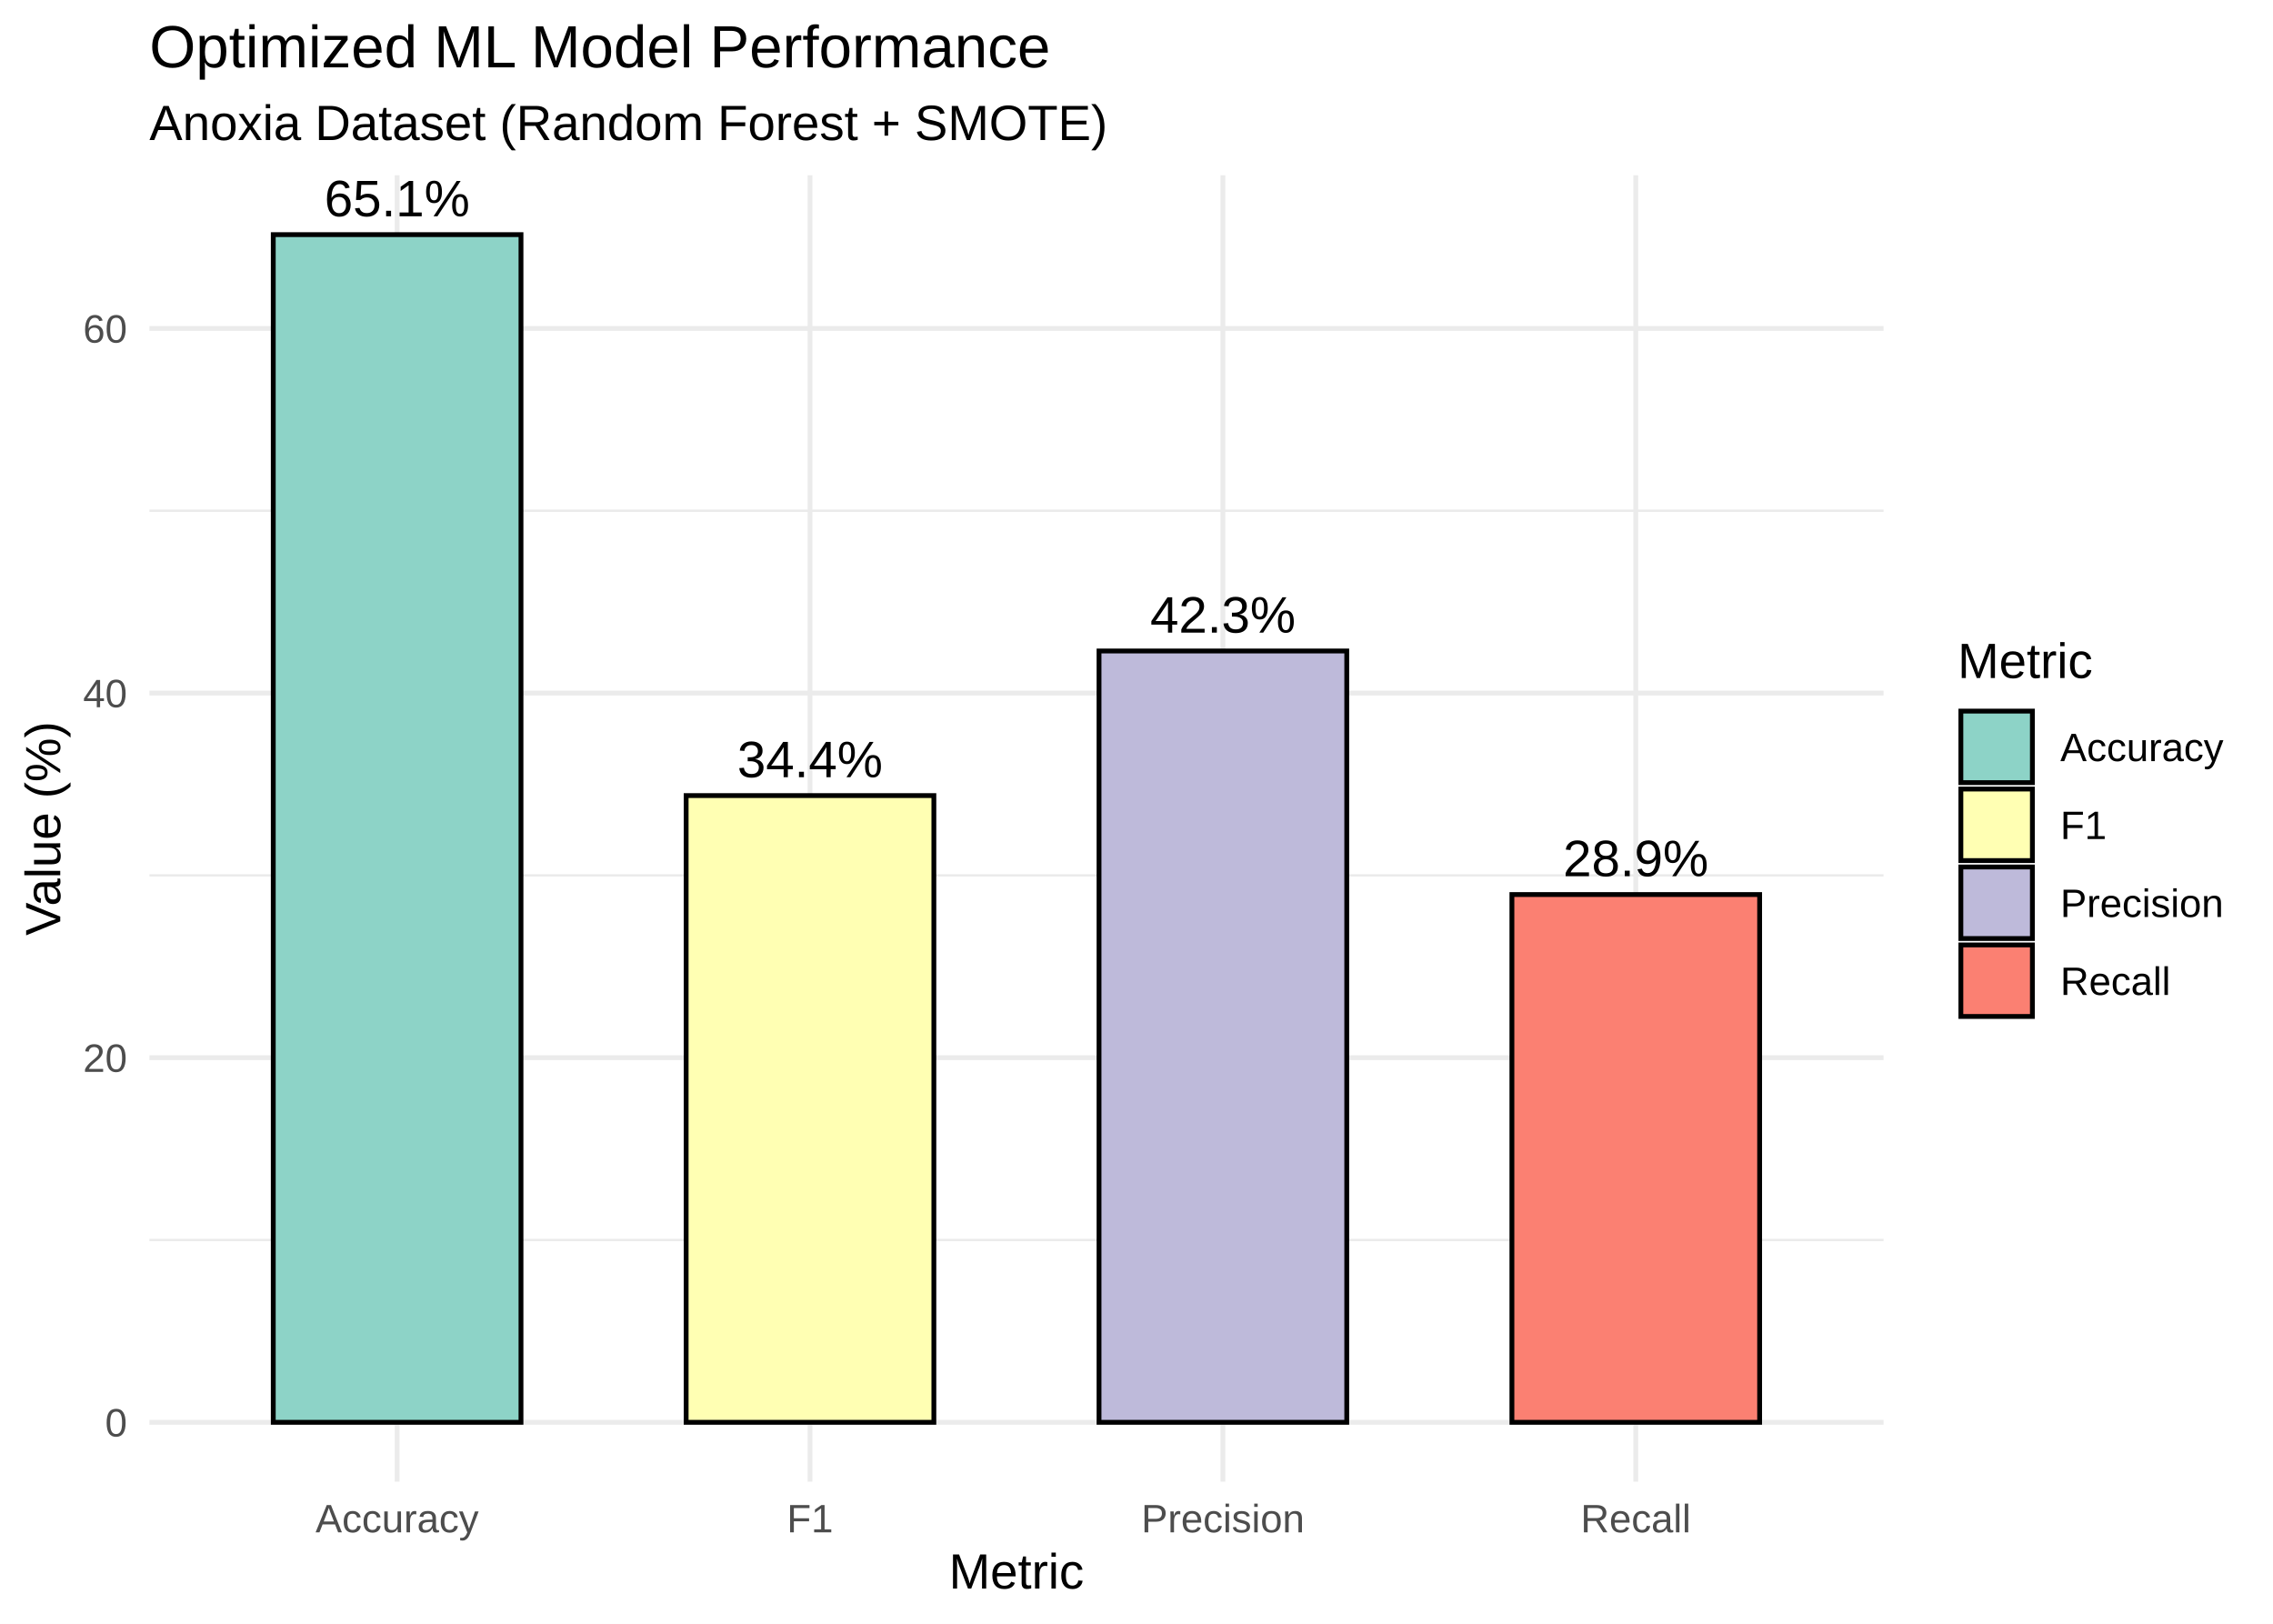
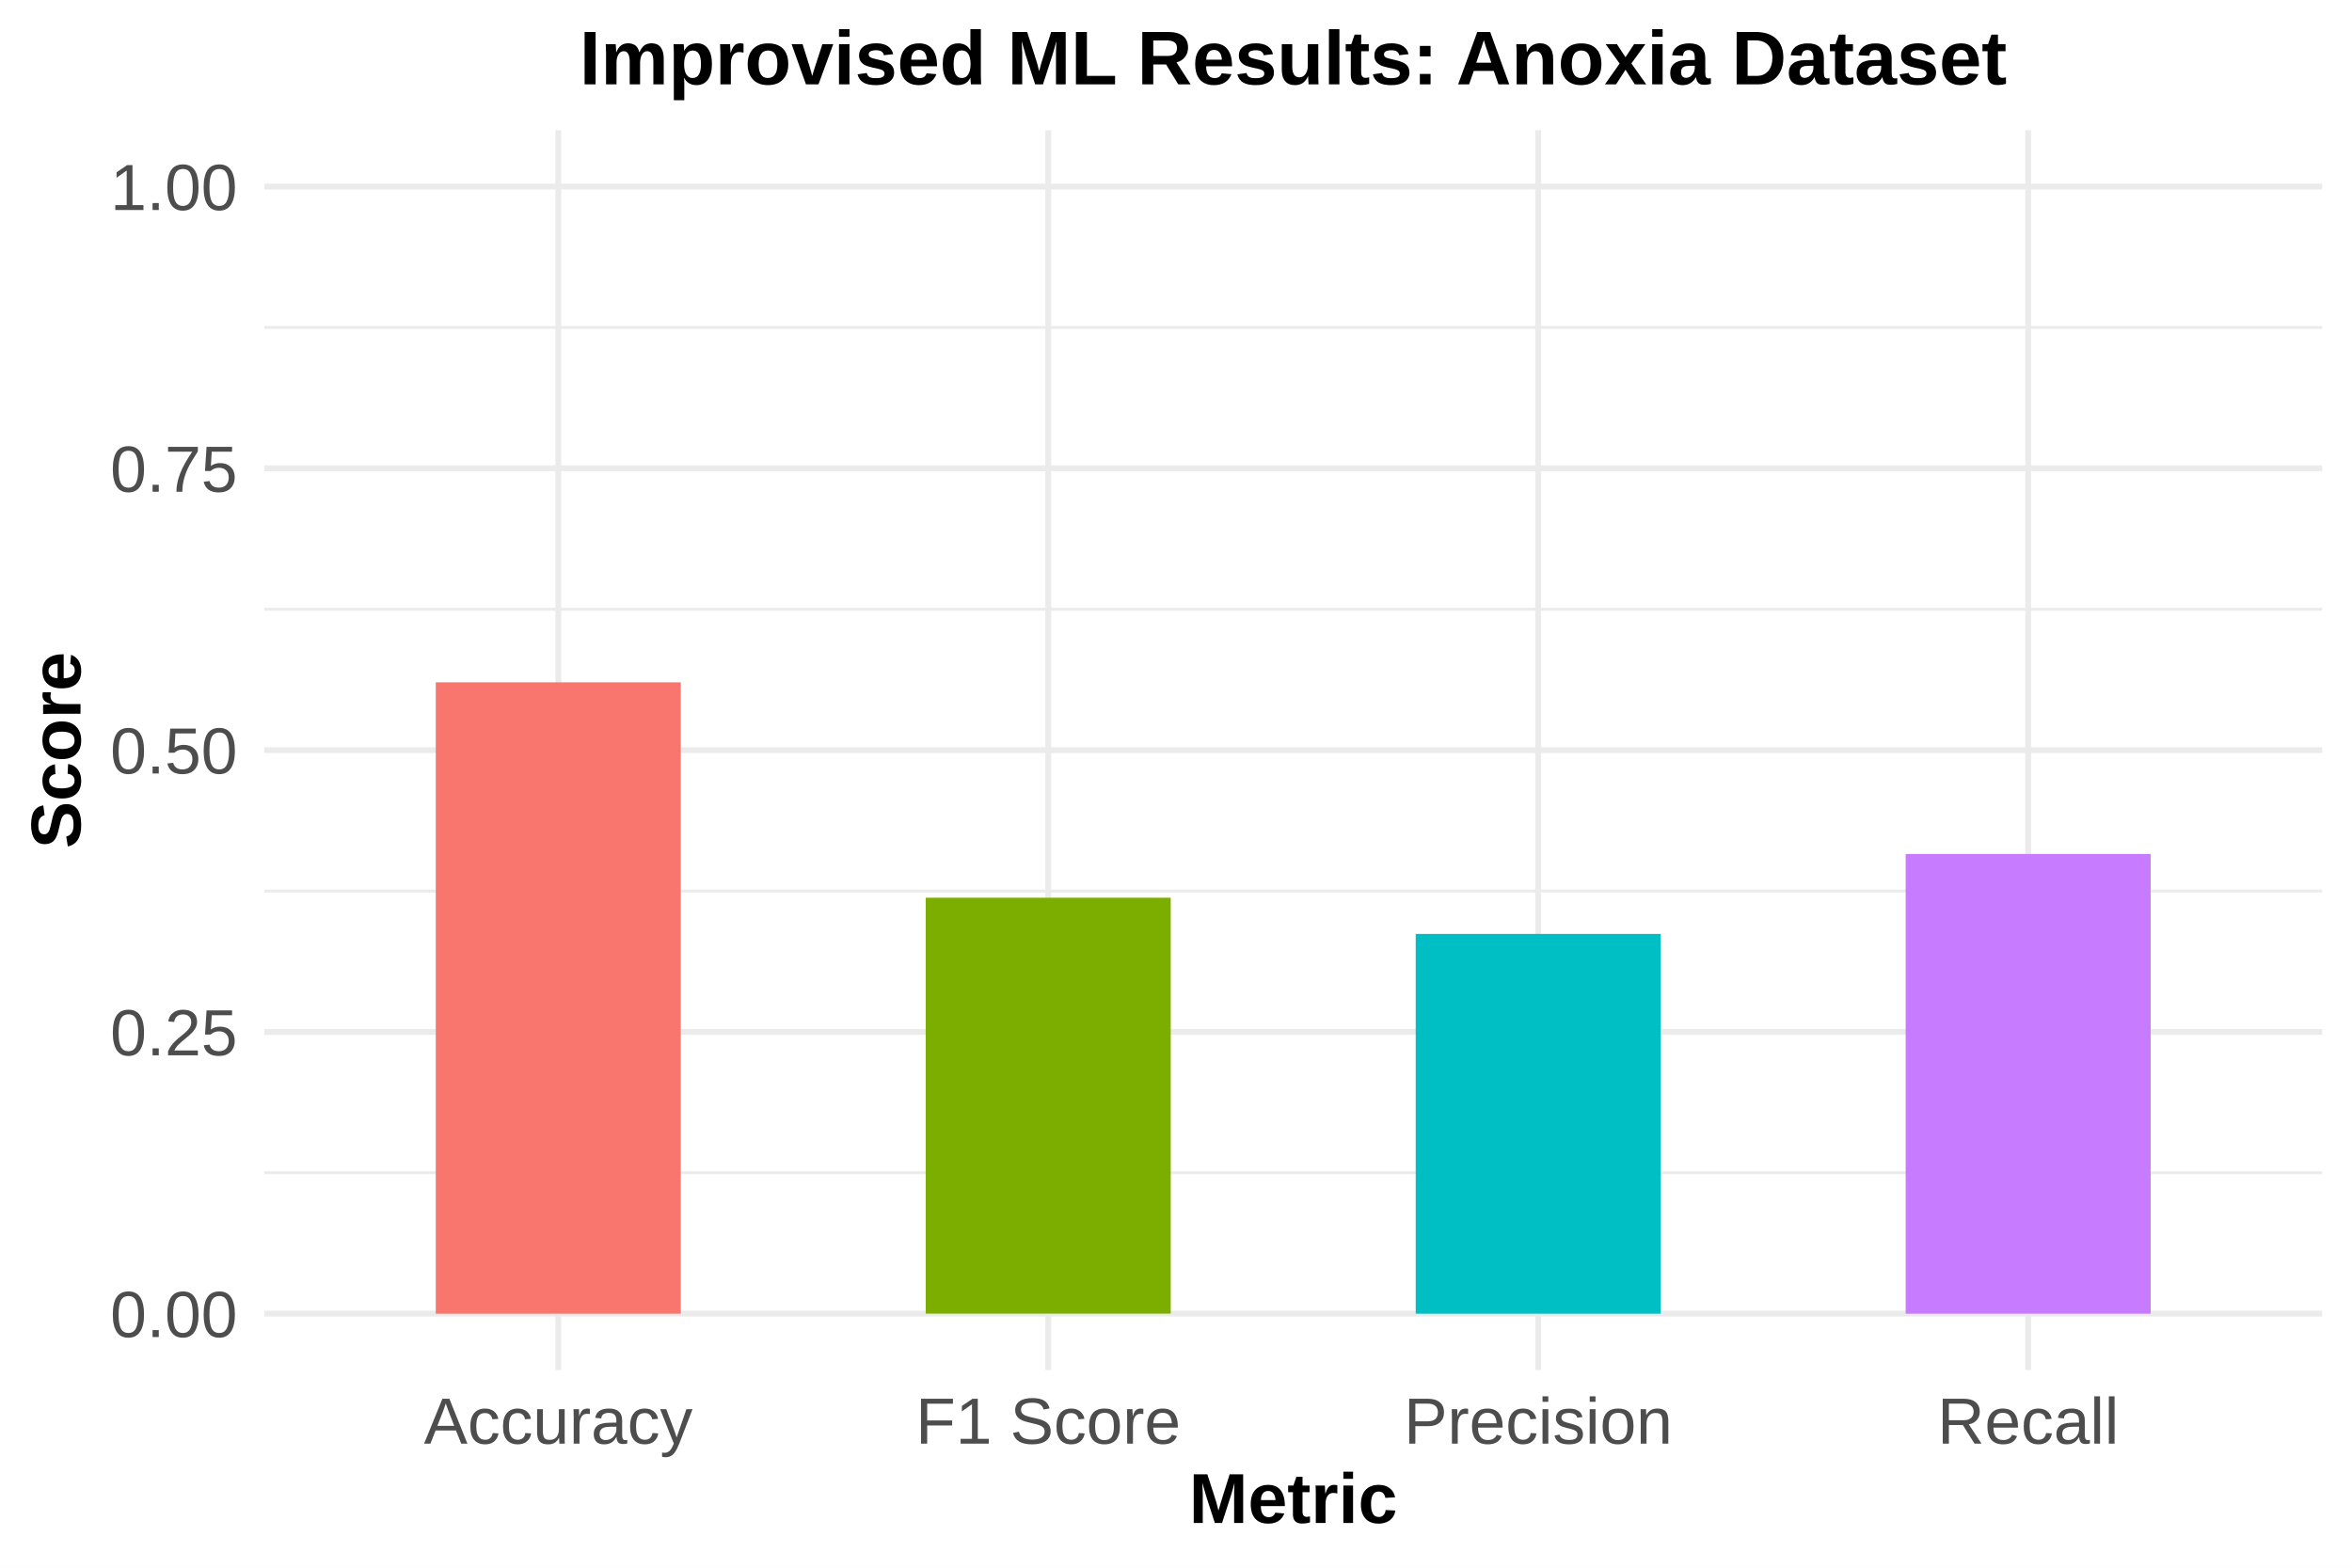
- <svg xmlns="http://www.w3.org/2000/svg" width="504.00pt" height="360.00pt" viewBox="0 0 504.00 360.00">
+ <svg xmlns="http://www.w3.org/2000/svg" width="432.00pt" height="288.00pt" viewBox="0 0 432.00 288.00">
  <g class="svglite">
    <defs>
      <style type="text/css">
    .svglite line, .svglite polyline, .svglite polygon, .svglite path, .svglite rect, .svglite circle {
      fill: none;
      stroke: #000000;
      stroke-linecap: round;
      stroke-linejoin: round;
      stroke-miterlimit: 10.00;
    }
    .svglite text {
      white-space: pre;
    }
    .svglite g.glyphgroup path {
      fill: inherit;
      stroke: none;
    }
  </style>
    </defs>
    <rect width="100%" height="100%" style="stroke: none; fill: #FFFFFF;" />
    <defs>
-       <clipPath id="cpMC4wMHw1MDQuMDB8MC4wMHwzNjAuMDA=">
-         <rect x="0.00" y="0.00" width="504.00" height="360.00" />
+       <clipPath id="cpMC4wMHw0MzIuMDB8MC4wMHwyODguMDA=">
+         <rect x="0.00" y="0.00" width="432.00" height="288.00" />
      </clipPath>
    </defs>
-     <g clip-path="url(#cpMC4wMHw1MDQuMDB8MC4wMHwzNjAuMDA=)">
-       <rect x="0.00" y="0.00" width="504.00" height="360.00" style="stroke-width: 1.07; stroke: none; fill: #FFFFFF;" />
+     <g clip-path="url(#cpMC4wMHw0MzIuMDB8MC4wMHwyODguMDA=)">
+       <rect x="0" y="0.00" width="432.00" height="288.00" style="stroke-width: 1.07; stroke: none; fill: #FFFFFF;" />
    </g>
    <defs>
-       <clipPath id="cpMzMuMTN8NDE3LjY0fDM4Ljg1fDMyOC41MA==">
-         <rect x="33.13" y="38.85" width="384.51" height="289.65" />
+       <clipPath id="cpNDguNTR8NDI2LjUyfDIzLjkzfDI1MS42OQ==">
+         <rect x="48.54" y="23.93" width="377.98" height="227.76" />
      </clipPath>
    </defs>
-     <g clip-path="url(#cpMzMuMTN8NDE3LjY0fDM4Ljg1fDMyOC41MA==)">
-       <polyline points="33.13,274.92 417.64,274.92 " style="stroke-width: 0.53; stroke: #EBEBEB; stroke-linecap: butt;" />
-       <polyline points="33.13,194.08 417.64,194.08 " style="stroke-width: 0.53; stroke: #EBEBEB; stroke-linecap: butt;" />
-       <polyline points="33.13,113.24 417.64,113.24 " style="stroke-width: 0.53; stroke: #EBEBEB; stroke-linecap: butt;" />
-       <polyline points="33.13,315.34 417.64,315.34 " style="stroke-width: 1.07; stroke: #EBEBEB; stroke-linecap: butt;" />
-       <polyline points="33.13,234.50 417.64,234.50 " style="stroke-width: 1.07; stroke: #EBEBEB; stroke-linecap: butt;" />
-       <polyline points="33.13,153.66 417.64,153.66 " style="stroke-width: 1.07; stroke: #EBEBEB; stroke-linecap: butt;" />
-       <polyline points="33.13,72.82 417.64,72.82 " style="stroke-width: 1.07; stroke: #EBEBEB; stroke-linecap: butt;" />
-       <polyline points="88.06,328.50 88.06,38.85 " style="stroke-width: 1.07; stroke: #EBEBEB; stroke-linecap: butt;" />
-       <polyline points="179.61,328.50 179.61,38.85 " style="stroke-width: 1.07; stroke: #EBEBEB; stroke-linecap: butt;" />
-       <polyline points="271.16,328.50 271.16,38.85 " style="stroke-width: 1.07; stroke: #EBEBEB; stroke-linecap: butt;" />
-       <polyline points="362.71,328.50 362.71,38.85 " style="stroke-width: 1.07; stroke: #EBEBEB; stroke-linecap: butt;" />
-       <rect x="60.59" y="52.02" width="54.93" height="263.32" style="stroke-width: 1.07; stroke-linecap: butt; stroke-linejoin: miter; fill: #8DD3C7;" />
-       <rect x="335.24" y="198.33" width="54.93" height="117.01" style="stroke-width: 1.07; stroke-linecap: butt; stroke-linejoin: miter; fill: #FB8072;" />
-       <rect x="243.69" y="144.33" width="54.93" height="171.01" style="stroke-width: 1.07; stroke-linecap: butt; stroke-linejoin: miter; fill: #BEBADA;" />
-       <rect x="152.14" y="176.39" width="54.93" height="138.95" style="stroke-width: 1.07; stroke-linecap: butt; stroke-linejoin: miter; fill: #FFFFB3;" />
-       <text x="88.06" y="47.95" text-anchor="middle" style="font-size: 11.38px; font-family: &quot;Arial&quot;;" textLength="32.25px" lengthAdjust="spacingAndGlyphs">65.1%</text>
-       <text x="362.71" y="194.26" text-anchor="middle" style="font-size: 11.38px; font-family: &quot;Arial&quot;;" textLength="32.25px" lengthAdjust="spacingAndGlyphs">28.9%</text>
-       <text x="271.16" y="140.26" text-anchor="middle" style="font-size: 11.38px; font-family: &quot;Arial&quot;;" textLength="32.25px" lengthAdjust="spacingAndGlyphs">42.3%</text>
-       <text x="179.61" y="172.32" text-anchor="middle" style="font-size: 11.38px; font-family: &quot;Arial&quot;;" textLength="32.25px" lengthAdjust="spacingAndGlyphs">34.4%</text>
+     <g clip-path="url(#cpNDguNTR8NDI2LjUyfDIzLjkzfDI1MS42OQ==)">
+       <polyline points="48.54,215.45 426.52,215.45 " style="stroke-width: 0.53; stroke: #EBEBEB; stroke-linecap: butt;" />
+       <polyline points="48.54,163.69 426.52,163.69 " style="stroke-width: 0.53; stroke: #EBEBEB; stroke-linecap: butt;" />
+       <polyline points="48.54,111.92 426.52,111.92 " style="stroke-width: 0.53; stroke: #EBEBEB; stroke-linecap: butt;" />
+       <polyline points="48.54,60.16 426.52,60.16 " style="stroke-width: 0.53; stroke: #EBEBEB; stroke-linecap: butt;" />
+       <polyline points="48.54,241.33 426.52,241.33 " style="stroke-width: 1.07; stroke: #EBEBEB; stroke-linecap: butt;" />
+       <polyline points="48.54,189.57 426.52,189.57 " style="stroke-width: 1.07; stroke: #EBEBEB; stroke-linecap: butt;" />
+       <polyline points="48.54,137.81 426.52,137.81 " style="stroke-width: 1.07; stroke: #EBEBEB; stroke-linecap: butt;" />
+       <polyline points="48.54,86.04 426.52,86.04 " style="stroke-width: 1.07; stroke: #EBEBEB; stroke-linecap: butt;" />
+       <polyline points="48.54,34.28 426.52,34.28 " style="stroke-width: 1.07; stroke: #EBEBEB; stroke-linecap: butt;" />
+       <polyline points="102.54,251.69 102.54,23.93 " style="stroke-width: 1.07; stroke: #EBEBEB; stroke-linecap: butt;" />
+       <polyline points="192.53,251.69 192.53,23.93 " style="stroke-width: 1.07; stroke: #EBEBEB; stroke-linecap: butt;" />
+       <polyline points="282.53,251.69 282.53,23.93 " style="stroke-width: 1.07; stroke: #EBEBEB; stroke-linecap: butt;" />
+       <polyline points="372.52,251.69 372.52,23.93 " style="stroke-width: 1.07; stroke: #EBEBEB; stroke-linecap: butt;" />
+       <rect x="80.04" y="125.35" width="45.00" height="115.99" style="stroke-width: 1.07; stroke: none; stroke-linecap: butt; stroke-linejoin: miter; fill: #F8766D;" />
+       <rect x="260.03" y="171.57" width="45.00" height="69.77" style="stroke-width: 1.07; stroke: none; stroke-linecap: butt; stroke-linejoin: miter; fill: #00BFC4;" />
+       <rect x="350.02" y="156.88" width="45.00" height="84.46" style="stroke-width: 1.07; stroke: none; stroke-linecap: butt; stroke-linejoin: miter; fill: #C77CFF;" />
+       <rect x="170.03" y="164.92" width="45.00" height="76.41" style="stroke-width: 1.07; stroke: none; stroke-linecap: butt; stroke-linejoin: miter; fill: #7CAE00;" />
    </g>
-     <g clip-path="url(#cpMC4wMHw1MDQuMDB8MC4wMHwzNjAuMDA=)">
-       <text x="28.20" y="318.49" text-anchor="end" style="font-size: 8.80px;fill: #4D4D4D; font-family: &quot;Arial&quot;;" textLength="4.89px" lengthAdjust="spacingAndGlyphs">0</text>
-       <text x="28.20" y="237.65" text-anchor="end" style="font-size: 8.80px;fill: #4D4D4D; font-family: &quot;Arial&quot;;" textLength="9.78px" lengthAdjust="spacingAndGlyphs">20</text>
-       <text x="28.20" y="156.81" text-anchor="end" style="font-size: 8.80px;fill: #4D4D4D; font-family: &quot;Arial&quot;;" textLength="9.78px" lengthAdjust="spacingAndGlyphs">40</text>
-       <text x="28.20" y="75.97" text-anchor="end" style="font-size: 8.80px;fill: #4D4D4D; font-family: &quot;Arial&quot;;" textLength="9.78px" lengthAdjust="spacingAndGlyphs">60</text>
-       <text x="88.06" y="339.74" text-anchor="middle" style="font-size: 8.80px;fill: #4D4D4D; font-family: &quot;Arial&quot;;" textLength="36.20px" lengthAdjust="spacingAndGlyphs">Accuracy</text>
-       <text x="179.61" y="339.74" text-anchor="middle" style="font-size: 8.80px;fill: #4D4D4D; font-family: &quot;Arial&quot;;" textLength="10.27px" lengthAdjust="spacingAndGlyphs">F1</text>
-       <text x="271.16" y="339.74" text-anchor="middle" style="font-size: 8.80px;fill: #4D4D4D; font-family: &quot;Arial&quot;;" textLength="36.19px" lengthAdjust="spacingAndGlyphs">Precision</text>
-       <text x="362.71" y="339.74" text-anchor="middle" style="font-size: 8.80px;fill: #4D4D4D; font-family: &quot;Arial&quot;;" textLength="24.45px" lengthAdjust="spacingAndGlyphs">Recall</text>
-       <text x="225.38" y="352.20" text-anchor="middle" style="font-size: 11.00px; font-family: &quot;Arial&quot;;" textLength="29.94px" lengthAdjust="spacingAndGlyphs">Metric</text>
-       <text transform="translate(13.36,183.68) rotate(-90)" text-anchor="middle" style="font-size: 11.00px; font-family: &quot;Arial&quot;;" textLength="47.50px" lengthAdjust="spacingAndGlyphs">Value (%)</text>
-       <text x="434.08" y="150.32" style="font-size: 11.00px; font-family: &quot;Arial&quot;;" textLength="29.94px" lengthAdjust="spacingAndGlyphs">Metric</text>
-       <rect x="434.79" y="157.66" width="15.86" height="15.86" style="stroke-width: 1.07; stroke-linecap: butt; stroke-linejoin: miter; fill: #8DD3C7;" />
-       <rect x="434.79" y="174.94" width="15.86" height="15.86" style="stroke-width: 1.07; stroke-linecap: butt; stroke-linejoin: miter; fill: #FFFFB3;" />
-       <rect x="434.79" y="192.22" width="15.86" height="15.86" style="stroke-width: 1.07; stroke-linecap: butt; stroke-linejoin: miter; fill: #BEBADA;" />
-       <rect x="434.79" y="209.50" width="15.86" height="15.86" style="stroke-width: 1.07; stroke-linecap: butt; stroke-linejoin: miter; fill: #FB8072;" />
-       <text x="456.84" y="168.75" style="font-size: 8.80px; font-family: &quot;Arial&quot;;" textLength="36.20px" lengthAdjust="spacingAndGlyphs">Accuracy</text>
-       <text x="456.84" y="186.03" style="font-size: 8.80px; font-family: &quot;Arial&quot;;" textLength="10.27px" lengthAdjust="spacingAndGlyphs">F1</text>
-       <text x="456.84" y="203.31" style="font-size: 8.80px; font-family: &quot;Arial&quot;;" textLength="36.19px" lengthAdjust="spacingAndGlyphs">Precision</text>
-       <text x="456.84" y="220.59" style="font-size: 8.80px; font-family: &quot;Arial&quot;;" textLength="24.45px" lengthAdjust="spacingAndGlyphs">Recall</text>
-       <text x="33.13" y="31.05" style="font-size: 11.00px; font-family: &quot;Arial&quot;;" textLength="212.55px" lengthAdjust="spacingAndGlyphs">Anoxia Dataset (Random Forest + SMOTE)</text>
-       <text x="33.13" y="14.93" style="font-size: 13.20px; font-family: &quot;Arial&quot;;" textLength="199.50px" lengthAdjust="spacingAndGlyphs">Optimized ML Model Performance</text>
+     <g clip-path="url(#cpMC4wMHw0MzIuMDB8MC4wMHwyODguMDA=)">
+       <text x="43.61" y="245.63" text-anchor="end" style="font-size: 12.00px;fill: #4D4D4D; font-family: &quot;Arial&quot;;" textLength="23.34px" lengthAdjust="spacingAndGlyphs">0.00</text>
+       <text x="43.61" y="193.87" text-anchor="end" style="font-size: 12.00px;fill: #4D4D4D; font-family: &quot;Arial&quot;;" textLength="23.34px" lengthAdjust="spacingAndGlyphs">0.25</text>
+       <text x="43.61" y="142.10" text-anchor="end" style="font-size: 12.00px;fill: #4D4D4D; font-family: &quot;Arial&quot;;" textLength="23.34px" lengthAdjust="spacingAndGlyphs">0.50</text>
+       <text x="43.61" y="90.34" text-anchor="end" style="font-size: 12.00px;fill: #4D4D4D; font-family: &quot;Arial&quot;;" textLength="23.34px" lengthAdjust="spacingAndGlyphs">0.75</text>
+       <text x="43.61" y="38.58" text-anchor="end" style="font-size: 12.00px;fill: #4D4D4D; font-family: &quot;Arial&quot;;" textLength="23.34px" lengthAdjust="spacingAndGlyphs">1.00</text>
+       <text x="102.54" y="265.22" text-anchor="middle" style="font-size: 12.00px;fill: #4D4D4D; font-family: &quot;Arial&quot;;" textLength="49.34px" lengthAdjust="spacingAndGlyphs">Accuracy</text>
+       <text x="192.53" y="265.22" text-anchor="middle" style="font-size: 12.00px;fill: #4D4D4D; font-family: &quot;Arial&quot;;" textLength="48.67px" lengthAdjust="spacingAndGlyphs">F1 Score</text>
+       <text x="282.53" y="265.22" text-anchor="middle" style="font-size: 12.00px;fill: #4D4D4D; font-family: &quot;Arial&quot;;" textLength="49.36px" lengthAdjust="spacingAndGlyphs">Precision</text>
+       <text x="372.52" y="265.22" text-anchor="middle" style="font-size: 12.00px;fill: #4D4D4D; font-family: &quot;Arial&quot;;" textLength="33.36px" lengthAdjust="spacingAndGlyphs">Recall</text>
+       <text x="237.53" y="279.78" text-anchor="middle" style="font-size: 13.00px; font-weight: bold; font-family: &quot;Arial&quot;;" textLength="38.30px" lengthAdjust="spacingAndGlyphs">Metric</text>
+       <text transform="translate(14.79,137.81) rotate(-90)" text-anchor="middle" style="font-size: 13.00px; font-weight: bold; font-family: &quot;Arial&quot;;" textLength="36.14px" lengthAdjust="spacingAndGlyphs">Score</text>
+       <text x="237.53" y="15.50" text-anchor="middle" style="font-size: 14.00px; font-weight: bold; font-family: &quot;Arial&quot;;" textLength="262.08px" lengthAdjust="spacingAndGlyphs">Improvised ML Results: Anoxia Dataset</text>
    </g>
  </g>
</svg>
